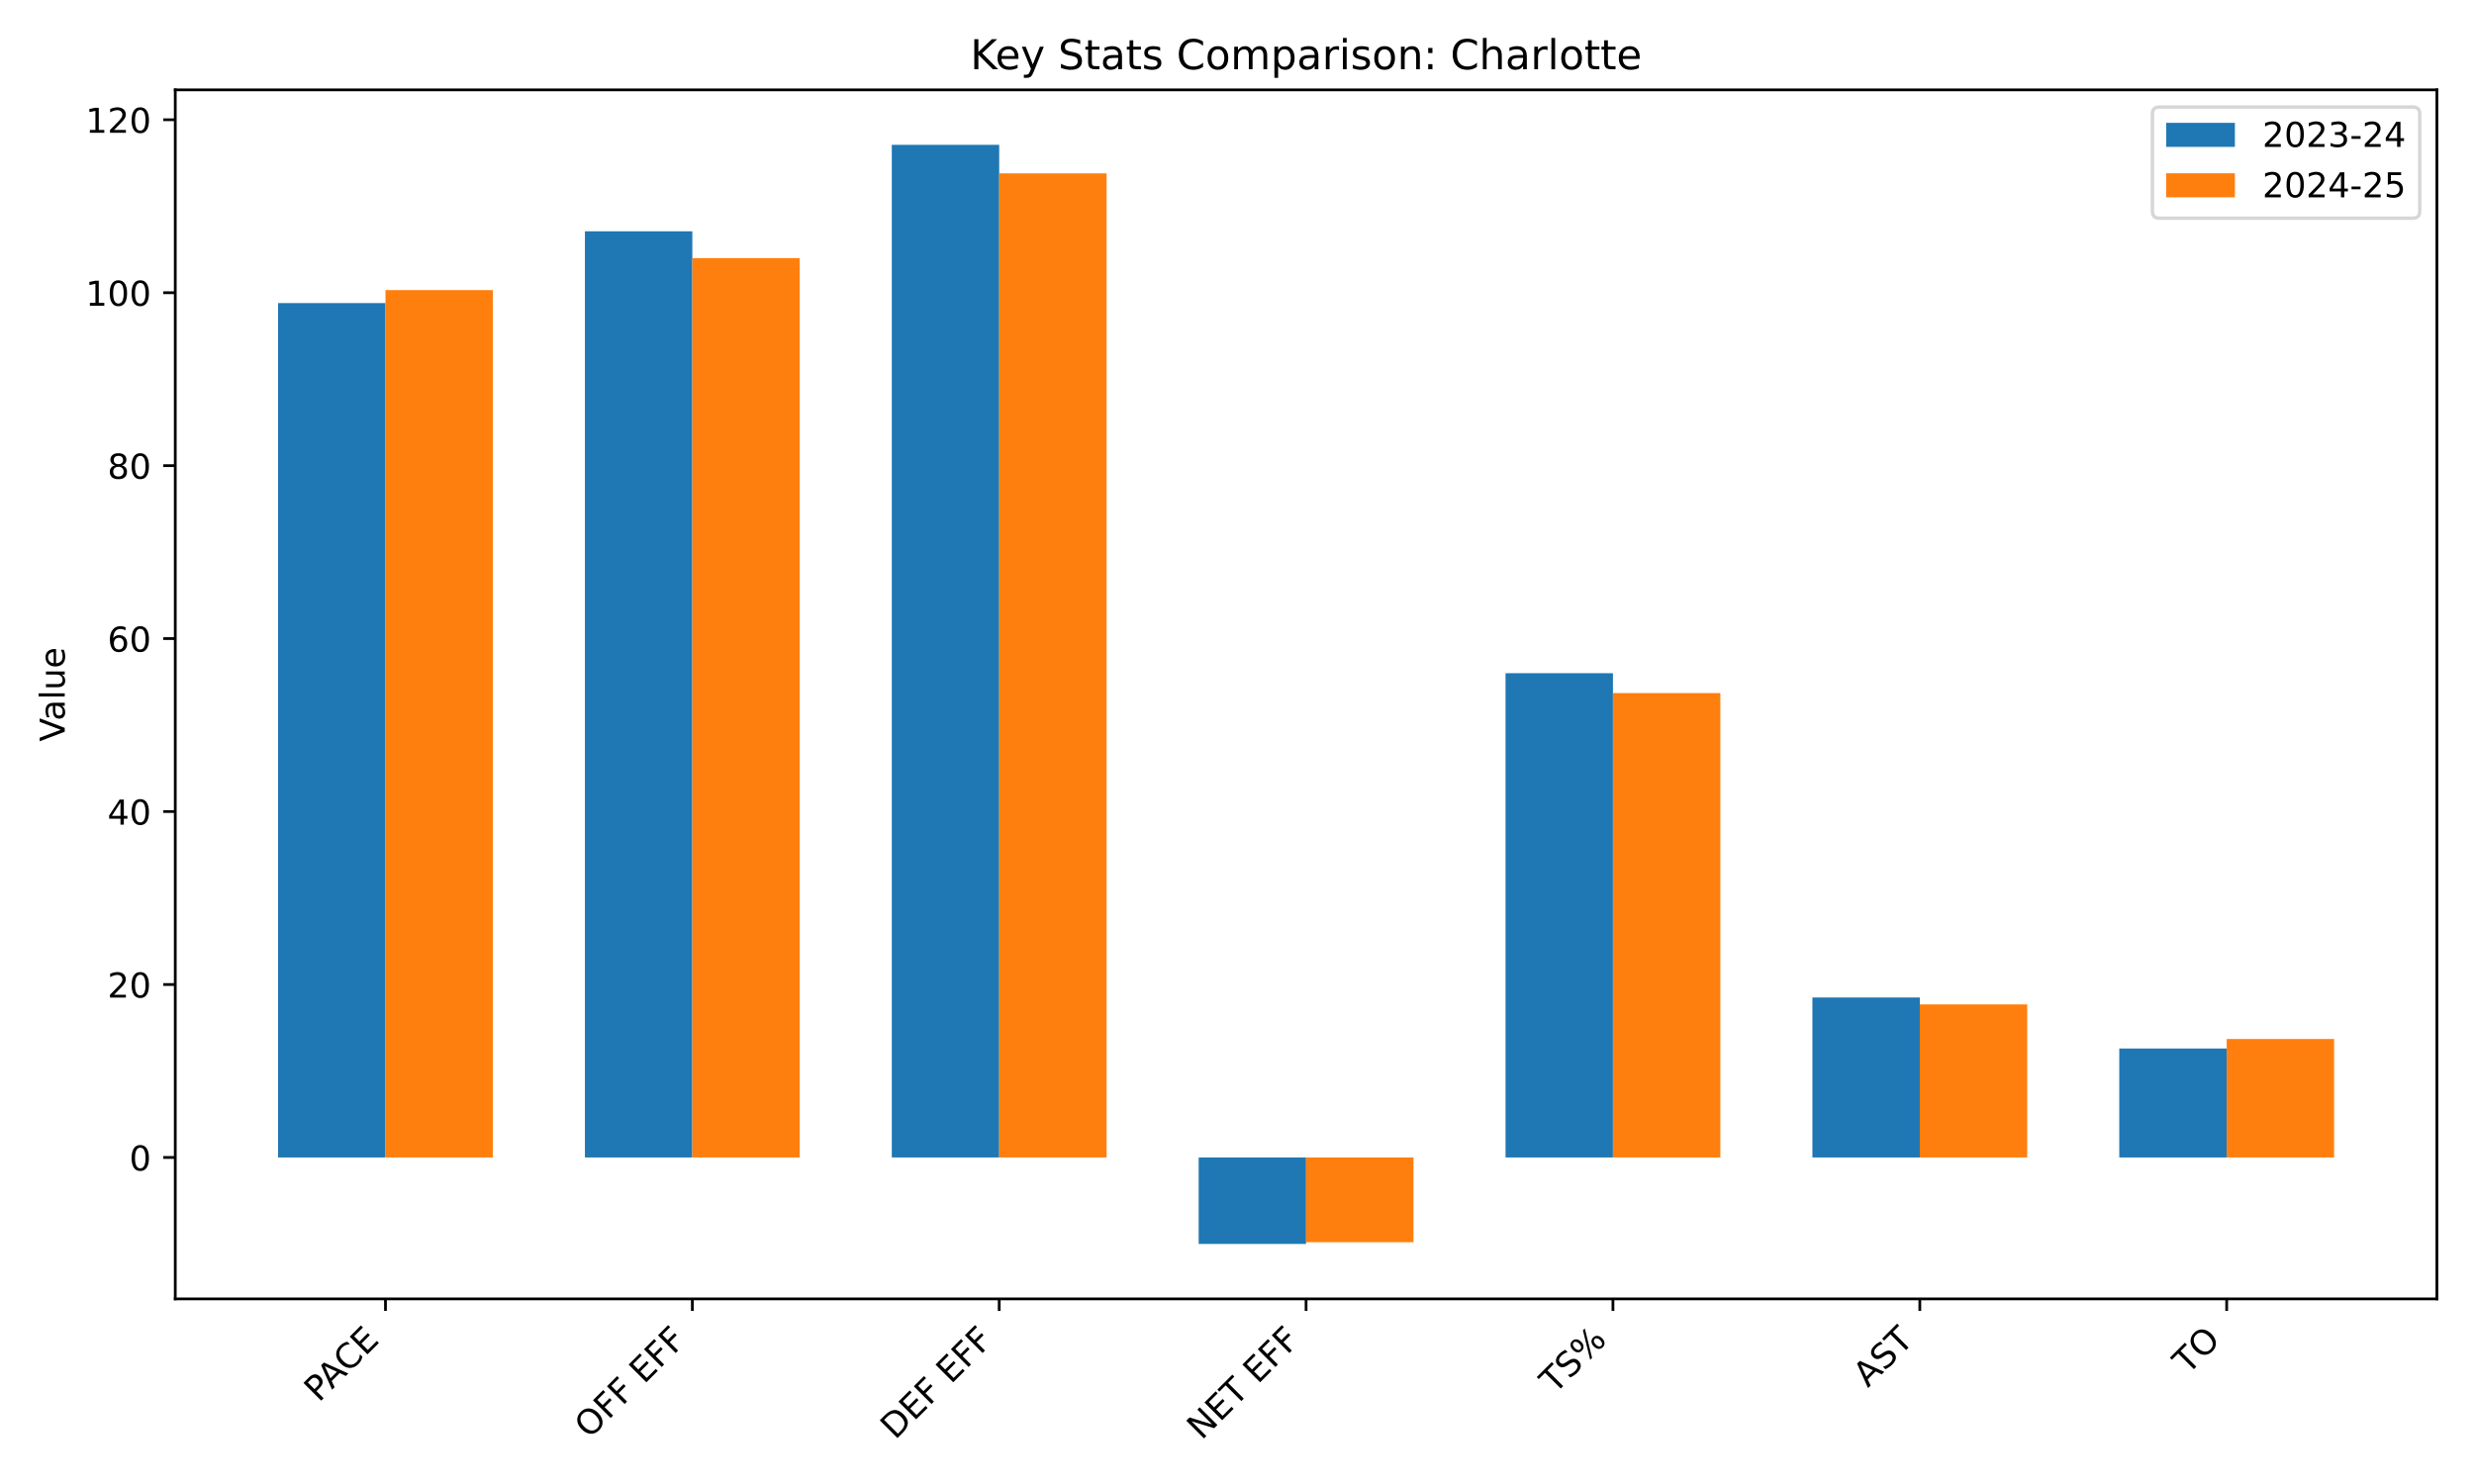
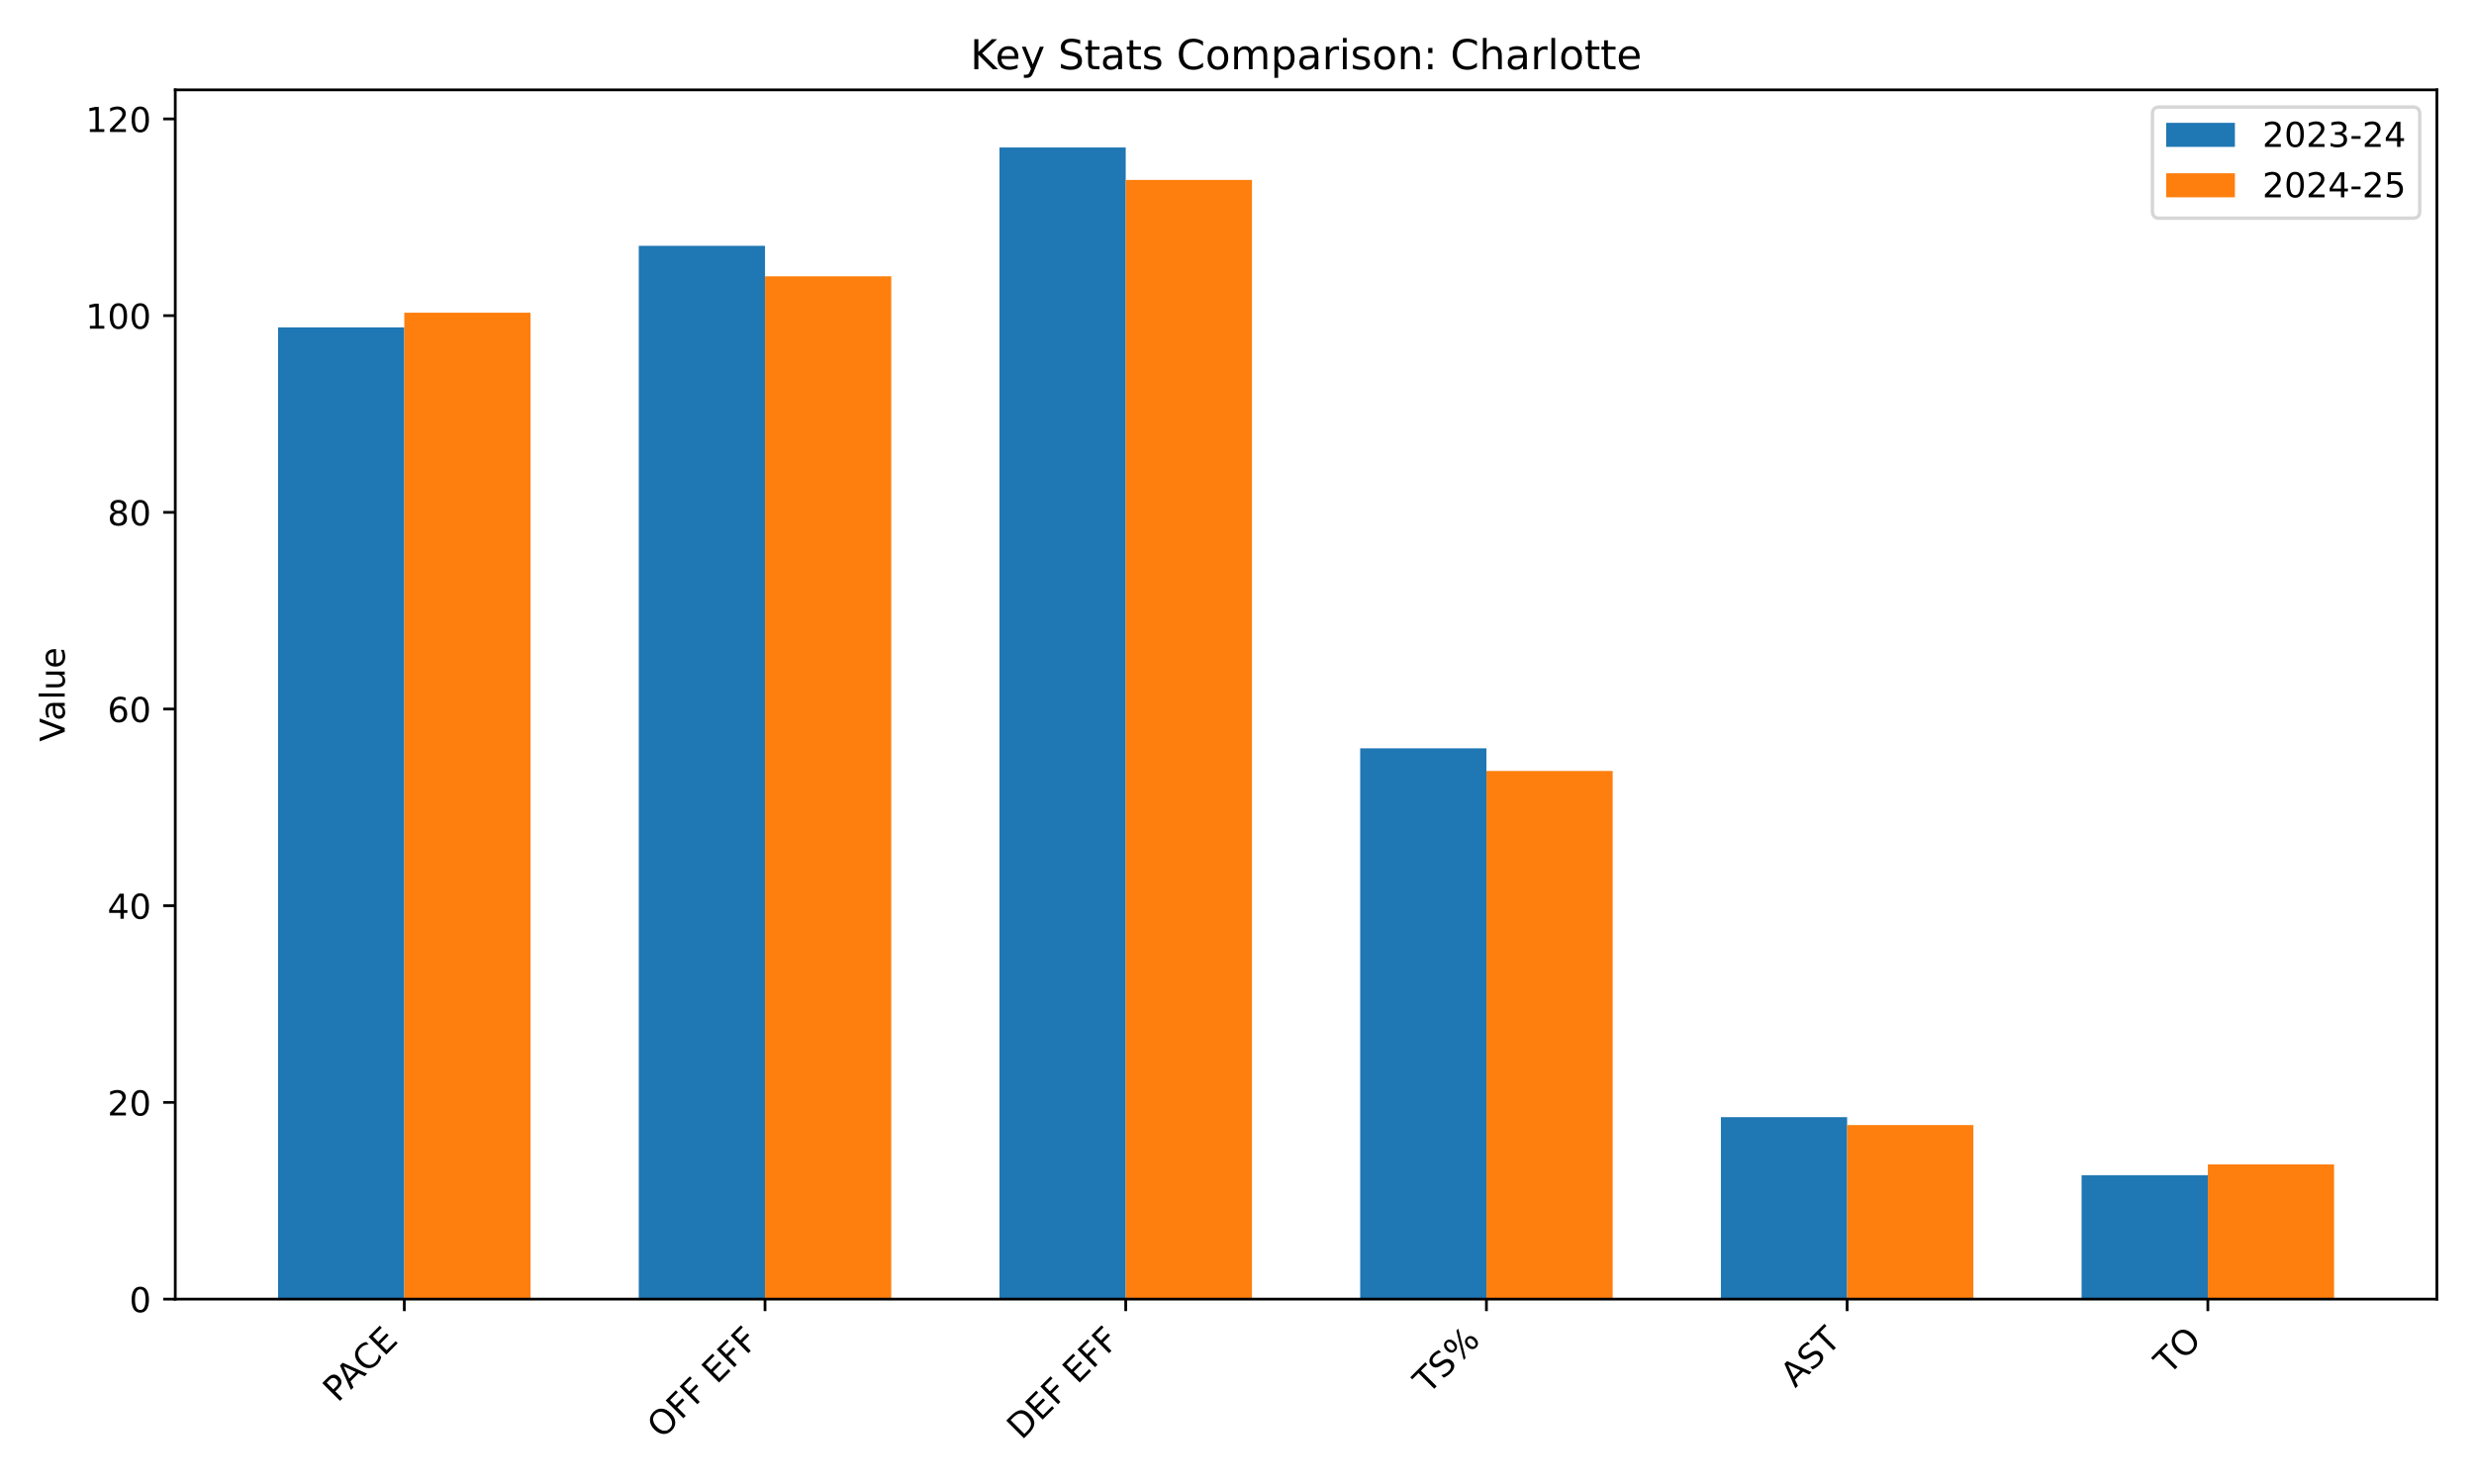
<svg xmlns="http://www.w3.org/2000/svg" xmlns:xlink="http://www.w3.org/1999/xlink" width="720pt" height="432pt" viewBox="0 0 720 432" version="1.1">
  <defs>
    <style type="text/css">*{stroke-linejoin: round; stroke-linecap: butt}</style>
  </defs>
  <g id="figure_1">
    <g id="patch_1">
      <path d="M 0 432  L 720 432  L 720 0  L 0 0  z " style="fill: #ffffff" />
    </g>
    <g id="axes_1">
      <g id="patch_2">
-         <path d="M 51.005 378.116  L 709.2 378.116  L 709.2 26.16  L 51.005 26.16  z " style="fill: #ffffff" />
+         <path d="M 51.005 378.18  L 709.2 378.18  L 709.2 26.16  L 51.005 26.16  z " style="fill: #ffffff" />
      </g>
      <g id="patch_3">
-         <path d="M 80.923 336.944  L 112.181 336.944  L 112.181 88.226  L 80.923 88.226  z " clip-path="url(#pa94dd1292f)" style="fill: #1f77b4" />
+         <path d="M 80.923 378.18  L 117.664 378.18  L 117.664 95.316  L 80.923 95.316  z " clip-path="url(#p397b1981fa)" style="fill: #1f77b4" />
      </g>
      <g id="patch_4">
-         <path d="M 170.23 336.944  L 201.488 336.944  L 201.488 67.332  L 170.23 67.332  z " clip-path="url(#pa94dd1292f)" style="fill: #1f77b4" />
+         <path d="M 185.898 378.18  L 222.64 378.18  L 222.64 71.553  L 185.898 71.553  z " clip-path="url(#p397b1981fa)" style="fill: #1f77b4" />
      </g>
      <g id="patch_5">
-         <path d="M 259.538 336.944  L 290.795 336.944  L 290.795 42.158  L 259.538 42.158  z " clip-path="url(#pa94dd1292f)" style="fill: #1f77b4" />
+         <path d="M 290.874 378.18  L 327.615 378.18  L 327.615 42.923  L 290.874 42.923  z " clip-path="url(#p397b1981fa)" style="fill: #1f77b4" />
      </g>
      <g id="patch_6">
-         <path d="M 348.845 336.944  L 380.103 336.944  L 380.103 362.118  L 348.845 362.118  z " clip-path="url(#pa94dd1292f)" style="fill: #1f77b4" />
+         <path d="M 395.849 378.18  L 432.59 378.18  L 432.59 217.852  L 395.849 217.852  z " clip-path="url(#p397b1981fa)" style="fill: #1f77b4" />
      </g>
      <g id="patch_7">
-         <path d="M 438.152 336.944  L 469.41 336.944  L 469.41 195.971  L 438.152 195.971  z " clip-path="url(#pa94dd1292f)" style="fill: #1f77b4" />
+         <path d="M 500.824 378.18  L 537.565 378.18  L 537.565 325.215  L 500.824 325.215  z " clip-path="url(#p397b1981fa)" style="fill: #1f77b4" />
      </g>
      <g id="patch_8">
-         <path d="M 527.46 336.944  L 558.717 336.944  L 558.717 290.373  L 527.46 290.373  z " clip-path="url(#pa94dd1292f)" style="fill: #1f77b4" />
+         <path d="M 605.799 378.18  L 642.541 378.18  L 642.541 342.106  L 605.799 342.106  z " clip-path="url(#p397b1981fa)" style="fill: #1f77b4" />
      </g>
      <g id="patch_9">
-         <path d="M 616.767 336.944  L 648.024 336.944  L 648.024 305.225  L 616.767 305.225  z " clip-path="url(#pa94dd1292f)" style="fill: #1f77b4" />
+         <path d="M 117.664 378.18  L 154.406 378.18  L 154.406 91.021  L 117.664 91.021  z " clip-path="url(#p397b1981fa)" style="fill: #ff7f0e" />
      </g>
      <g id="patch_10">
-         <path d="M 112.181 336.944  L 143.438 336.944  L 143.438 84.45  L 112.181 84.45  z " clip-path="url(#pa94dd1292f)" style="fill: #ff7f0e" />
+         <path d="M 222.64 378.18  L 259.381 378.18  L 259.381 80.428  L 222.64 80.428  z " clip-path="url(#p397b1981fa)" style="fill: #ff7f0e" />
      </g>
      <g id="patch_11">
-         <path d="M 201.488 336.944  L 232.745 336.944  L 232.745 75.136  L 201.488 75.136  z " clip-path="url(#pa94dd1292f)" style="fill: #ff7f0e" />
+         <path d="M 327.615 378.18  L 364.356 378.18  L 364.356 52.371  L 327.615 52.371  z " clip-path="url(#p397b1981fa)" style="fill: #ff7f0e" />
      </g>
      <g id="patch_12">
-         <path d="M 290.795 336.944  L 322.053 336.944  L 322.053 50.465  L 290.795 50.465  z " clip-path="url(#pa94dd1292f)" style="fill: #ff7f0e" />
+         <path d="M 432.59 378.18  L 469.331 378.18  L 469.331 224.437  L 432.59 224.437  z " clip-path="url(#p397b1981fa)" style="fill: #ff7f0e" />
      </g>
      <g id="patch_13">
-         <path d="M 380.103 336.944  L 411.36 336.944  L 411.36 361.615  L 380.103 361.615  z " clip-path="url(#pa94dd1292f)" style="fill: #ff7f0e" />
+         <path d="M 537.565 378.18  L 574.307 378.18  L 574.307 327.505  L 537.565 327.505  z " clip-path="url(#p397b1981fa)" style="fill: #ff7f0e" />
      </g>
      <g id="patch_14">
-         <path d="M 469.41 336.944  L 500.667 336.944  L 500.667 201.761  L 469.41 201.761  z " clip-path="url(#pa94dd1292f)" style="fill: #ff7f0e" />
-       </g>
-       <g id="patch_15">
-         <path d="M 558.717 336.944  L 589.975 336.944  L 589.975 292.387  L 558.717 292.387  z " clip-path="url(#pa94dd1292f)" style="fill: #ff7f0e" />
-       </g>
-       <g id="patch_16">
-         <path d="M 648.024 336.944  L 679.282 336.944  L 679.282 302.456  L 648.024 302.456  z " clip-path="url(#pa94dd1292f)" style="fill: #ff7f0e" />
+         <path d="M 642.541 378.18  L 679.282 378.18  L 679.282 338.957  L 642.541 338.957  z " clip-path="url(#p397b1981fa)" style="fill: #ff7f0e" />
      </g>
      <g id="matplotlib.axis_1">
        <g id="xtick_1">
          <g id="line2d_1">
            <defs>
-               <path id="ma8f3a8633f" d="M 0 0  L 0 3.5  " style="stroke: #000000; stroke-width: 0.8" />
+               <path id="m7be0bb4dd3" d="M 0 0  L 0 3.5  " style="stroke: #000000; stroke-width: 0.8" />
            </defs>
            <g>
-               <use xlink:href="#ma8f3a8633f" x="112.181" y="378.116" style="stroke: #000000; stroke-width: 0.8" />
+               <use xlink:href="#m7be0bb4dd3" x="117.664" y="378.18" style="stroke: #000000; stroke-width: 0.8" />
            </g>
          </g>
          <g id="text_1">
-             <g transform="translate(92.77817 408.421) rotate(-45) scale(0.1 -0.1)">
+             <g transform="translate(98.26196 408.4847) rotate(-45) scale(0.1 -0.1)">
              <defs>
                <path id="DejaVuSans-50" d="M 1259 4147  L 1259 2394  L 2053 2394  Q 2494 2394 2734 2622  Q 2975 2850 2975 3272  Q 2975 3691 2734 3919  Q 2494 4147 2053 4147  L 1259 4147  z M 628 4666  L 2053 4666  Q 2838 4666 3239 4311  Q 3641 3956 3641 3272  Q 3641 2581 3239 2228  Q 2838 1875 2053 1875  L 1259 1875  L 1259 0  L 628 0  L 628 4666  z " transform="scale(0.015625)" />
                <path id="DejaVuSans-41" d="M 2188 4044  L 1331 1722  L 3047 1722  L 2188 4044  z M 1831 4666  L 2547 4666  L 4325 0  L 3669 0  L 3244 1197  L 1141 1197  L 716 0  L 50 0  L 1831 4666  z " transform="scale(0.015625)" />
                <path id="DejaVuSans-43" d="M 4122 4306  L 4122 3641  Q 3803 3938 3442 4084  Q 3081 4231 2675 4231  Q 1875 4231 1450 3742  Q 1025 3253 1025 2328  Q 1025 1406 1450 917  Q 1875 428 2675 428  Q 3081 428 3442 575  Q 3803 722 4122 1019  L 4122 359  Q 3791 134 3420 21  Q 3050 -91 2638 -91  Q 1578 -91 968 557  Q 359 1206 359 2328  Q 359 3453 968 4101  Q 1578 4750 2638 4750  Q 3056 4750 3426 4639  Q 3797 4528 4122 4306  z " transform="scale(0.015625)" />
                <path id="DejaVuSans-45" d="M 628 4666  L 3578 4666  L 3578 4134  L 1259 4134  L 1259 2753  L 3481 2753  L 3481 2222  L 1259 2222  L 1259 531  L 3634 531  L 3634 0  L 628 0  L 628 4666  z " transform="scale(0.015625)" />
              </defs>
              <use xlink:href="#DejaVuSans-50" />
              <use xlink:href="#DejaVuSans-41" transform="translate(53.92773 0)" />
              <use xlink:href="#DejaVuSans-43" transform="translate(120.5859 0)" />
              <use xlink:href="#DejaVuSans-45" transform="translate(190.4102 0)" />
            </g>
          </g>
        </g>
        <g id="xtick_2">
          <g id="line2d_2">
            <g>
-               <use xlink:href="#ma8f3a8633f" x="201.488" y="378.116" style="stroke: #000000; stroke-width: 0.8" />
+               <use xlink:href="#m7be0bb4dd3" x="222.64" y="378.18" style="stroke: #000000; stroke-width: 0.8" />
            </g>
          </g>
          <g id="text_2">
-             <g transform="translate(171.4678 419.0387) rotate(-45) scale(0.1 -0.1)">
+             <g transform="translate(192.6196 419.1023) rotate(-45) scale(0.1 -0.1)">
              <defs>
                <path id="DejaVuSans-4f" d="M 2522 4238  Q 1834 4238 1429 3725  Q 1025 3213 1025 2328  Q 1025 1447 1429 934  Q 1834 422 2522 422  Q 3209 422 3611 934  Q 4013 1447 4013 2328  Q 4013 3213 3611 3725  Q 3209 4238 2522 4238  z M 2522 4750  Q 3503 4750 4090 4092  Q 4678 3434 4678 2328  Q 4678 1225 4090 567  Q 3503 -91 2522 -91  Q 1538 -91 948 565  Q 359 1222 359 2328  Q 359 3434 948 4092  Q 1538 4750 2522 4750  z " transform="scale(0.015625)" />
                <path id="DejaVuSans-46" d="M 628 4666  L 3309 4666  L 3309 4134  L 1259 4134  L 1259 2759  L 3109 2759  L 3109 2228  L 1259 2228  L 1259 0  L 628 0  L 628 4666  z " transform="scale(0.015625)" />
                <path id="DejaVuSans-20" transform="scale(0.015625)" />
              </defs>
              <use xlink:href="#DejaVuSans-4f" />
              <use xlink:href="#DejaVuSans-46" transform="translate(78.71094 0)" />
              <use xlink:href="#DejaVuSans-46" transform="translate(136.2305 0)" />
              <use xlink:href="#DejaVuSans-20" transform="translate(193.75 0)" />
              <use xlink:href="#DejaVuSans-45" transform="translate(225.5371 0)" />
              <use xlink:href="#DejaVuSans-46" transform="translate(288.7207 0)" />
              <use xlink:href="#DejaVuSans-46" transform="translate(346.2402 0)" />
            </g>
          </g>
        </g>
        <g id="xtick_3">
          <g id="line2d_3">
            <g>
-               <use xlink:href="#ma8f3a8633f" x="290.795" y="378.116" style="stroke: #000000; stroke-width: 0.8" />
+               <use xlink:href="#m7be0bb4dd3" x="327.615" y="378.18" style="stroke: #000000; stroke-width: 0.8" />
            </g>
          </g>
          <g id="text_3">
-             <g transform="translate(260.4956 419.3182) rotate(-45) scale(0.1 -0.1)">
+             <g transform="translate(297.3153 419.3819) rotate(-45) scale(0.1 -0.1)">
              <defs>
                <path id="DejaVuSans-44" d="M 1259 4147  L 1259 519  L 2022 519  Q 2988 519 3436 956  Q 3884 1394 3884 2338  Q 3884 3275 3436 3711  Q 2988 4147 2022 4147  L 1259 4147  z M 628 4666  L 1925 4666  Q 3281 4666 3915 4102  Q 4550 3538 4550 2338  Q 4550 1131 3912 565  Q 3275 0 1925 0  L 628 0  L 628 4666  z " transform="scale(0.015625)" />
              </defs>
              <use xlink:href="#DejaVuSans-44" />
              <use xlink:href="#DejaVuSans-45" transform="translate(77.00195 0)" />
              <use xlink:href="#DejaVuSans-46" transform="translate(140.1855 0)" />
              <use xlink:href="#DejaVuSans-20" transform="translate(197.7051 0)" />
              <use xlink:href="#DejaVuSans-45" transform="translate(229.4922 0)" />
              <use xlink:href="#DejaVuSans-46" transform="translate(292.6758 0)" />
              <use xlink:href="#DejaVuSans-46" transform="translate(350.1953 0)" />
            </g>
          </g>
        </g>
        <g id="xtick_4">
          <g id="line2d_4">
            <g>
-               <use xlink:href="#ma8f3a8633f" x="380.103" y="378.116" style="stroke: #000000; stroke-width: 0.8" />
+               <use xlink:href="#m7be0bb4dd3" x="432.59" y="378.18" style="stroke: #000000; stroke-width: 0.8" />
            </g>
          </g>
          <g id="text_4">
-             <g transform="translate(349.7057 419.4154) rotate(-45) scale(0.1 -0.1)">
-               <defs>
-                 <path id="DejaVuSans-4e" d="M 628 4666  L 1478 4666  L 3547 763  L 3547 4666  L 4159 4666  L 4159 0  L 3309 0  L 1241 3903  L 1241 0  L 628 0  L 628 4666  z " transform="scale(0.015625)" />
+             <g transform="translate(415.5931 406.0794) rotate(-45) scale(0.1 -0.1)">
+               <defs>
                <path id="DejaVuSans-54" d="M -19 4666  L 3928 4666  L 3928 4134  L 2272 4134  L 2272 0  L 1638 0  L 1638 4134  L -19 4134  L -19 4666  z " transform="scale(0.015625)" />
-               </defs>
-               <use xlink:href="#DejaVuSans-4e" />
-               <use xlink:href="#DejaVuSans-45" transform="translate(74.80469 0)" />
-               <use xlink:href="#DejaVuSans-54" transform="translate(137.9883 0)" />
-               <use xlink:href="#DejaVuSans-20" transform="translate(199.0723 0)" />
-               <use xlink:href="#DejaVuSans-45" transform="translate(230.8594 0)" />
-               <use xlink:href="#DejaVuSans-46" transform="translate(294.043 0)" />
-               <use xlink:href="#DejaVuSans-46" transform="translate(351.5625 0)" />
-             </g>
-           </g>
-         </g>
-         <g id="xtick_5">
-           <g id="line2d_5">
-             <g>
-               <use xlink:href="#ma8f3a8633f" x="469.41" y="378.116" style="stroke: #000000; stroke-width: 0.8" />
-             </g>
-           </g>
-           <g id="text_5">
-             <g transform="translate(452.4127 406.0158) rotate(-45) scale(0.1 -0.1)">
-               <defs>
                <path id="DejaVuSans-53" d="M 3425 4513  L 3425 3897  Q 3066 4069 2747 4153  Q 2428 4238 2131 4238  Q 1616 4238 1336 4038  Q 1056 3838 1056 3469  Q 1056 3159 1242 3001  Q 1428 2844 1947 2747  L 2328 2669  Q 3034 2534 3370 2195  Q 3706 1856 3706 1288  Q 3706 609 3251 259  Q 2797 -91 1919 -91  Q 1588 -91 1214 -16  Q 841 59 441 206  L 441 856  Q 825 641 1194 531  Q 1563 422 1919 422  Q 2459 422 2753 634  Q 3047 847 3047 1241  Q 3047 1584 2836 1778  Q 2625 1972 2144 2069  L 1759 2144  Q 1053 2284 737 2584  Q 422 2884 422 3419  Q 422 4038 858 4394  Q 1294 4750 2059 4750  Q 2388 4750 2728 4690  Q 3069 4631 3425 4513  z " transform="scale(0.015625)" />
                <path id="DejaVuSans-25" d="M 4653 2053  Q 4381 2053 4226 1822  Q 4072 1591 4072 1178  Q 4072 772 4226 539  Q 4381 306 4653 306  Q 4919 306 5073 539  Q 5228 772 5228 1178  Q 5228 1588 5073 1820  Q 4919 2053 4653 2053  z M 4653 2450  Q 5147 2450 5437 2106  Q 5728 1763 5728 1178  Q 5728 594 5436 251  Q 5144 -91 4653 -91  Q 4153 -91 3862 251  Q 3572 594 3572 1178  Q 3572 1766 3864 2108  Q 4156 2450 4653 2450  z M 1428 4353  Q 1159 4353 1004 4120  Q 850 3888 850 3481  Q 850 3069 1003 2837  Q 1156 2606 1428 2606  Q 1700 2606 1854 2837  Q 2009 3069 2009 3481  Q 2009 3884 1853 4118  Q 1697 4353 1428 4353  z M 4250 4750  L 4750 4750  L 1831 -91  L 1331 -91  L 4250 4750  z M 1428 4750  Q 1922 4750 2215 4408  Q 2509 4066 2509 3481  Q 2509 2891 2217 2550  Q 1925 2209 1428 2209  Q 931 2209 642 2551  Q 353 2894 353 3481  Q 353 4063 643 4406  Q 934 4750 1428 4750  z " transform="scale(0.015625)" />
              </defs>
              <use xlink:href="#DejaVuSans-54" />
              <use xlink:href="#DejaVuSans-53" transform="translate(61.08398 0)" />
              <use xlink:href="#DejaVuSans-25" transform="translate(124.5605 0)" />
            </g>
          </g>
        </g>
-         <g id="xtick_6">
-           <g id="line2d_6">
-             <g>
-               <use xlink:href="#ma8f3a8633f" x="558.717" y="378.116" style="stroke: #000000; stroke-width: 0.8" />
-             </g>
-           </g>
-           <g id="text_6">
-             <g transform="translate(543.6016 404.1342) rotate(-45) scale(0.1 -0.1)">
+         <g id="xtick_5">
+           <g id="line2d_5">
+             <g>
+               <use xlink:href="#m7be0bb4dd3" x="537.565" y="378.18" style="stroke: #000000; stroke-width: 0.8" />
+             </g>
+           </g>
+           <g id="text_5">
+             <g transform="translate(522.4499 404.1978) rotate(-45) scale(0.1 -0.1)">
              <use xlink:href="#DejaVuSans-41" />
              <use xlink:href="#DejaVuSans-53" transform="translate(68.4082 0)" />
              <use xlink:href="#DejaVuSans-54" transform="translate(131.8848 0)" />
            </g>
          </g>
        </g>
-         <g id="xtick_7">
-           <g id="line2d_7">
-             <g>
-               <use xlink:href="#ma8f3a8633f" x="648.024" y="378.116" style="stroke: #000000; stroke-width: 0.8" />
-             </g>
-           </g>
-           <g id="text_7">
-             <g transform="translate(636.6688 400.3744) rotate(-45) scale(0.1 -0.1)">
+         <g id="xtick_6">
+           <g id="line2d_6">
+             <g>
+               <use xlink:href="#m7be0bb4dd3" x="642.541" y="378.18" style="stroke: #000000; stroke-width: 0.8" />
+             </g>
+           </g>
+           <g id="text_6">
+             <g transform="translate(631.185 400.438) rotate(-45) scale(0.1 -0.1)">
              <use xlink:href="#DejaVuSans-54" />
              <use xlink:href="#DejaVuSans-4f" transform="translate(61.08398 0)" />
            </g>
          </g>
        </g>
      </g>
      <g id="matplotlib.axis_2">
        <g id="ytick_1">
+           <g id="line2d_7">
+             <defs>
+               <path id="me6b2ac48e3" d="M 0 0  L -3.5 0  " style="stroke: #000000; stroke-width: 0.8" />
+             </defs>
+             <g>
+               <use xlink:href="#me6b2ac48e3" x="51.005" y="378.18" style="stroke: #000000; stroke-width: 0.8" />
+             </g>
+           </g>
+           <g id="text_7">
+             <g transform="translate(37.6425 381.9792) scale(0.1 -0.1)">
+               <defs>
+                 <path id="DejaVuSans-30" d="M 2034 4250  Q 1547 4250 1301 3770  Q 1056 3291 1056 2328  Q 1056 1369 1301 889  Q 1547 409 2034 409  Q 2525 409 2770 889  Q 3016 1369 3016 2328  Q 3016 3291 2770 3770  Q 2525 4250 2034 4250  z M 2034 4750  Q 2819 4750 3233 4129  Q 3647 3509 3647 2328  Q 3647 1150 3233 529  Q 2819 -91 2034 -91  Q 1250 -91 836 529  Q 422 1150 422 2328  Q 422 3509 836 4129  Q 1250 4750 2034 4750  z " transform="scale(0.015625)" />
+               </defs>
+               <use xlink:href="#DejaVuSans-30" />
+             </g>
+           </g>
+         </g>
+         <g id="ytick_2">
          <g id="line2d_8">
-             <defs>
-               <path id="m505b912138" d="M 0 0  L -3.5 0  " style="stroke: #000000; stroke-width: 0.8" />
-             </defs>
-             <g>
-               <use xlink:href="#m505b912138" x="51.005" y="336.944" style="stroke: #000000; stroke-width: 0.8" />
+             <g>
+               <use xlink:href="#me6b2ac48e3" x="51.005" y="320.92" style="stroke: #000000; stroke-width: 0.8" />
            </g>
          </g>
          <g id="text_8">
-             <g transform="translate(37.6425 340.7436) scale(0.1 -0.1)">
-               <defs>
-                 <path id="DejaVuSans-30" d="M 2034 4250  Q 1547 4250 1301 3770  Q 1056 3291 1056 2328  Q 1056 1369 1301 889  Q 1547 409 2034 409  Q 2525 409 2770 889  Q 3016 1369 3016 2328  Q 3016 3291 2770 3770  Q 2525 4250 2034 4250  z M 2034 4750  Q 2819 4750 3233 4129  Q 3647 3509 3647 2328  Q 3647 1150 3233 529  Q 2819 -91 2034 -91  Q 1250 -91 836 529  Q 422 1150 422 2328  Q 422 3509 836 4129  Q 1250 4750 2034 4750  z " transform="scale(0.015625)" />
-               </defs>
-               <use xlink:href="#DejaVuSans-30" />
-             </g>
-           </g>
-         </g>
-         <g id="ytick_2">
-           <g id="line2d_9">
-             <g>
-               <use xlink:href="#m505b912138" x="51.005" y="286.597" style="stroke: #000000; stroke-width: 0.8" />
-             </g>
-           </g>
-           <g id="text_9">
-             <g transform="translate(31.28 290.3958) scale(0.1 -0.1)">
+             <g transform="translate(31.28 324.7192) scale(0.1 -0.1)">
              <defs>
                <path id="DejaVuSans-32" d="M 1228 531  L 3431 531  L 3431 0  L 469 0  L 469 531  Q 828 903 1448 1529  Q 2069 2156 2228 2338  Q 2531 2678 2651 2914  Q 2772 3150 2772 3378  Q 2772 3750 2511 3984  Q 2250 4219 1831 4219  Q 1534 4219 1204 4116  Q 875 4013 500 3803  L 500 4441  Q 881 4594 1212 4672  Q 1544 4750 1819 4750  Q 2544 4750 2975 4387  Q 3406 4025 3406 3419  Q 3406 3131 3298 2873  Q 3191 2616 2906 2266  Q 2828 2175 2409 1742  Q 1991 1309 1228 531  z " transform="scale(0.015625)" />
              </defs>
              <use xlink:href="#DejaVuSans-32" />
              <use xlink:href="#DejaVuSans-30" transform="translate(63.62305 0)" />
            </g>
          </g>
        </g>
        <g id="ytick_3">
-           <g id="line2d_10">
-             <g>
-               <use xlink:href="#m505b912138" x="51.005" y="236.249" style="stroke: #000000; stroke-width: 0.8" />
-             </g>
-           </g>
-           <g id="text_10">
-             <g transform="translate(31.28 240.048) scale(0.1 -0.1)">
+           <g id="line2d_9">
+             <g>
+               <use xlink:href="#me6b2ac48e3" x="51.005" y="263.66" style="stroke: #000000; stroke-width: 0.8" />
+             </g>
+           </g>
+           <g id="text_9">
+             <g transform="translate(31.28 267.4593) scale(0.1 -0.1)">
              <defs>
                <path id="DejaVuSans-34" d="M 2419 4116  L 825 1625  L 2419 1625  L 2419 4116  z M 2253 4666  L 3047 4666  L 3047 1625  L 3713 1625  L 3713 1100  L 3047 1100  L 3047 0  L 2419 0  L 2419 1100  L 313 1100  L 313 1709  L 2253 4666  z " transform="scale(0.015625)" />
              </defs>
              <use xlink:href="#DejaVuSans-34" />
              <use xlink:href="#DejaVuSans-30" transform="translate(63.62305 0)" />
            </g>
          </g>
        </g>
        <g id="ytick_4">
-           <g id="line2d_11">
-             <g>
-               <use xlink:href="#m505b912138" x="51.005" y="185.901" style="stroke: #000000; stroke-width: 0.8" />
-             </g>
-           </g>
-           <g id="text_11">
-             <g transform="translate(31.28 189.7002) scale(0.1 -0.1)">
+           <g id="line2d_10">
+             <g>
+               <use xlink:href="#me6b2ac48e3" x="51.005" y="206.4" style="stroke: #000000; stroke-width: 0.8" />
+             </g>
+           </g>
+           <g id="text_10">
+             <g transform="translate(31.28 210.1993) scale(0.1 -0.1)">
              <defs>
                <path id="DejaVuSans-36" d="M 2113 2584  Q 1688 2584 1439 2293  Q 1191 2003 1191 1497  Q 1191 994 1439 701  Q 1688 409 2113 409  Q 2538 409 2786 701  Q 3034 994 3034 1497  Q 3034 2003 2786 2293  Q 2538 2584 2113 2584  z M 3366 4563  L 3366 3988  Q 3128 4100 2886 4159  Q 2644 4219 2406 4219  Q 1781 4219 1451 3797  Q 1122 3375 1075 2522  Q 1259 2794 1537 2939  Q 1816 3084 2150 3084  Q 2853 3084 3261 2657  Q 3669 2231 3669 1497  Q 3669 778 3244 343  Q 2819 -91 2113 -91  Q 1303 -91 875 529  Q 447 1150 447 2328  Q 447 3434 972 4092  Q 1497 4750 2381 4750  Q 2619 4750 2861 4703  Q 3103 4656 3366 4563  z " transform="scale(0.015625)" />
              </defs>
              <use xlink:href="#DejaVuSans-36" />
              <use xlink:href="#DejaVuSans-30" transform="translate(63.62305 0)" />
            </g>
          </g>
        </g>
        <g id="ytick_5">
-           <g id="line2d_12">
-             <g>
-               <use xlink:href="#m505b912138" x="51.005" y="135.553" style="stroke: #000000; stroke-width: 0.8" />
-             </g>
-           </g>
-           <g id="text_12">
-             <g transform="translate(31.28 139.3524) scale(0.1 -0.1)">
+           <g id="line2d_11">
+             <g>
+               <use xlink:href="#me6b2ac48e3" x="51.005" y="149.14" style="stroke: #000000; stroke-width: 0.8" />
+             </g>
+           </g>
+           <g id="text_11">
+             <g transform="translate(31.28 152.9393) scale(0.1 -0.1)">
              <defs>
                <path id="DejaVuSans-38" d="M 2034 2216  Q 1584 2216 1326 1975  Q 1069 1734 1069 1313  Q 1069 891 1326 650  Q 1584 409 2034 409  Q 2484 409 2743 651  Q 3003 894 3003 1313  Q 3003 1734 2745 1975  Q 2488 2216 2034 2216  z M 1403 2484  Q 997 2584 770 2862  Q 544 3141 544 3541  Q 544 4100 942 4425  Q 1341 4750 2034 4750  Q 2731 4750 3128 4425  Q 3525 4100 3525 3541  Q 3525 3141 3298 2862  Q 3072 2584 2669 2484  Q 3125 2378 3379 2068  Q 3634 1759 3634 1313  Q 3634 634 3220 271  Q 2806 -91 2034 -91  Q 1263 -91 848 271  Q 434 634 434 1313  Q 434 1759 690 2068  Q 947 2378 1403 2484  z M 1172 3481  Q 1172 3119 1398 2916  Q 1625 2713 2034 2713  Q 2441 2713 2670 2916  Q 2900 3119 2900 3481  Q 2900 3844 2670 4047  Q 2441 4250 2034 4250  Q 1625 4250 1398 4047  Q 1172 3844 1172 3481  z " transform="scale(0.015625)" />
              </defs>
              <use xlink:href="#DejaVuSans-38" />
              <use xlink:href="#DejaVuSans-30" transform="translate(63.62305 0)" />
            </g>
          </g>
        </g>
        <g id="ytick_6">
-           <g id="line2d_13">
-             <g>
-               <use xlink:href="#m505b912138" x="51.005" y="85.205" style="stroke: #000000; stroke-width: 0.8" />
-             </g>
-           </g>
-           <g id="text_13">
-             <g transform="translate(24.9175 89.00461) scale(0.1 -0.1)">
+           <g id="line2d_12">
+             <g>
+               <use xlink:href="#me6b2ac48e3" x="51.005" y="91.88" style="stroke: #000000; stroke-width: 0.8" />
+             </g>
+           </g>
+           <g id="text_12">
+             <g transform="translate(24.9175 95.67935) scale(0.1 -0.1)">
              <defs>
                <path id="DejaVuSans-31" d="M 794 531  L 1825 531  L 1825 4091  L 703 3866  L 703 4441  L 1819 4666  L 2450 4666  L 2450 531  L 3481 531  L 3481 0  L 794 0  L 794 531  z " transform="scale(0.015625)" />
              </defs>
              <use xlink:href="#DejaVuSans-31" />
              <use xlink:href="#DejaVuSans-30" transform="translate(63.62305 0)" />
              <use xlink:href="#DejaVuSans-30" transform="translate(127.2461 0)" />
            </g>
          </g>
        </g>
        <g id="ytick_7">
-           <g id="line2d_14">
-             <g>
-               <use xlink:href="#m505b912138" x="51.005" y="34.858" style="stroke: #000000; stroke-width: 0.8" />
-             </g>
-           </g>
-           <g id="text_14">
-             <g transform="translate(24.9175 38.6568) scale(0.1 -0.1)">
+           <g id="line2d_13">
+             <g>
+               <use xlink:href="#me6b2ac48e3" x="51.005" y="34.62" style="stroke: #000000; stroke-width: 0.8" />
+             </g>
+           </g>
+           <g id="text_13">
+             <g transform="translate(24.9175 38.41938) scale(0.1 -0.1)">
              <use xlink:href="#DejaVuSans-31" />
              <use xlink:href="#DejaVuSans-32" transform="translate(63.62305 0)" />
              <use xlink:href="#DejaVuSans-30" transform="translate(127.2461 0)" />
            </g>
          </g>
        </g>
-         <g id="text_15">
-           <g transform="translate(18.83781 215.8694) rotate(-90) scale(0.1 -0.1)">
+         <g id="text_14">
+           <g transform="translate(18.83781 215.9012) rotate(-90) scale(0.1 -0.1)">
            <defs>
              <path id="DejaVuSans-56" d="M 1831 0  L 50 4666  L 709 4666  L 2188 738  L 3669 4666  L 4325 4666  L 2547 0  L 1831 0  z " transform="scale(0.015625)" />
              <path id="DejaVuSans-61" d="M 2194 1759  Q 1497 1759 1228 1600  Q 959 1441 959 1056  Q 959 750 1161 570  Q 1363 391 1709 391  Q 2188 391 2477 730  Q 2766 1069 2766 1631  L 2766 1759  L 2194 1759  z M 3341 1997  L 3341 0  L 2766 0  L 2766 531  Q 2569 213 2275 61  Q 1981 -91 1556 -91  Q 1019 -91 701 211  Q 384 513 384 1019  Q 384 1609 779 1909  Q 1175 2209 1959 2209  L 2766 2209  L 2766 2266  Q 2766 2663 2505 2880  Q 2244 3097 1772 3097  Q 1472 3097 1187 3025  Q 903 2953 641 2809  L 641 3341  Q 956 3463 1253 3523  Q 1550 3584 1831 3584  Q 2591 3584 2966 3190  Q 3341 2797 3341 1997  z " transform="scale(0.015625)" />
              <path id="DejaVuSans-6c" d="M 603 4863  L 1178 4863  L 1178 0  L 603 0  L 603 4863  z " transform="scale(0.015625)" />
              <path id="DejaVuSans-75" d="M 544 1381  L 544 3500  L 1119 3500  L 1119 1403  Q 1119 906 1312 657  Q 1506 409 1894 409  Q 2359 409 2629 706  Q 2900 1003 2900 1516  L 2900 3500  L 3475 3500  L 3475 0  L 2900 0  L 2900 538  Q 2691 219 2414 64  Q 2138 -91 1772 -91  Q 1169 -91 856 284  Q 544 659 544 1381  z M 1991 3584  L 1991 3584  z " transform="scale(0.015625)" />
              <path id="DejaVuSans-65" d="M 3597 1894  L 3597 1613  L 953 1613  Q 991 1019 1311 708  Q 1631 397 2203 397  Q 2534 397 2845 478  Q 3156 559 3463 722  L 3463 178  Q 3153 47 2828 -22  Q 2503 -91 2169 -91  Q 1331 -91 842 396  Q 353 884 353 1716  Q 353 2575 817 3079  Q 1281 3584 2069 3584  Q 2775 3584 3186 3129  Q 3597 2675 3597 1894  z M 3022 2063  Q 3016 2534 2758 2815  Q 2500 3097 2075 3097  Q 1594 3097 1305 2825  Q 1016 2553 972 2059  L 3022 2063  z " transform="scale(0.015625)" />
            </defs>
            <use xlink:href="#DejaVuSans-56" />
            <use xlink:href="#DejaVuSans-61" transform="translate(60.6582 0)" />
            <use xlink:href="#DejaVuSans-6c" transform="translate(121.9375 0)" />
            <use xlink:href="#DejaVuSans-75" transform="translate(149.7207 0)" />
            <use xlink:href="#DejaVuSans-65" transform="translate(213.0996 0)" />
          </g>
        </g>
      </g>
+       <g id="patch_15">
+         <path d="M 51.005 378.18  L 51.005 26.16  " style="fill: none; stroke: #000000; stroke-width: 0.8; stroke-linejoin: miter; stroke-linecap: square" />
+       </g>
+       <g id="patch_16">
+         <path d="M 709.2 378.18  L 709.2 26.16  " style="fill: none; stroke: #000000; stroke-width: 0.8; stroke-linejoin: miter; stroke-linecap: square" />
+       </g>
      <g id="patch_17">
-         <path d="M 51.005 378.116  L 51.005 26.16  " style="fill: none; stroke: #000000; stroke-width: 0.8; stroke-linejoin: miter; stroke-linecap: square" />
+         <path d="M 51.005 378.18  L 709.2 378.18  " style="fill: none; stroke: #000000; stroke-width: 0.8; stroke-linejoin: miter; stroke-linecap: square" />
      </g>
      <g id="patch_18">
-         <path d="M 709.2 378.116  L 709.2 26.16  " style="fill: none; stroke: #000000; stroke-width: 0.8; stroke-linejoin: miter; stroke-linecap: square" />
-       </g>
-       <g id="patch_19">
-         <path d="M 51.005 378.116  L 709.2 378.116  " style="fill: none; stroke: #000000; stroke-width: 0.8; stroke-linejoin: miter; stroke-linecap: square" />
-       </g>
-       <g id="patch_20">
        <path d="M 51.005 26.16  L 709.2 26.16  " style="fill: none; stroke: #000000; stroke-width: 0.8; stroke-linejoin: miter; stroke-linecap: square" />
      </g>
-       <g id="text_16">
+       <g id="text_15">
        <g transform="translate(282.3728 20.16) scale(0.12 -0.12)">
          <defs>
            <path id="DejaVuSans-4b" d="M 628 4666  L 1259 4666  L 1259 2694  L 3353 4666  L 4166 4666  L 1850 2491  L 4331 0  L 3500 0  L 1259 2247  L 1259 0  L 628 0  L 628 4666  z " transform="scale(0.015625)" />
            <path id="DejaVuSans-79" d="M 2059 -325  Q 1816 -950 1584 -1140  Q 1353 -1331 966 -1331  L 506 -1331  L 506 -850  L 844 -850  Q 1081 -850 1212 -737  Q 1344 -625 1503 -206  L 1606 56  L 191 3500  L 800 3500  L 1894 763  L 2988 3500  L 3597 3500  L 2059 -325  z " transform="scale(0.015625)" />
            <path id="DejaVuSans-74" d="M 1172 4494  L 1172 3500  L 2356 3500  L 2356 3053  L 1172 3053  L 1172 1153  Q 1172 725 1289 603  Q 1406 481 1766 481  L 2356 481  L 2356 0  L 1766 0  Q 1100 0 847 248  Q 594 497 594 1153  L 594 3053  L 172 3053  L 172 3500  L 594 3500  L 594 4494  L 1172 4494  z " transform="scale(0.015625)" />
            <path id="DejaVuSans-73" d="M 2834 3397  L 2834 2853  Q 2591 2978 2328 3040  Q 2066 3103 1784 3103  Q 1356 3103 1142 2972  Q 928 2841 928 2578  Q 928 2378 1081 2264  Q 1234 2150 1697 2047  L 1894 2003  Q 2506 1872 2764 1633  Q 3022 1394 3022 966  Q 3022 478 2636 193  Q 2250 -91 1575 -91  Q 1294 -91 989 -36  Q 684 19 347 128  L 347 722  Q 666 556 975 473  Q 1284 391 1588 391  Q 1994 391 2212 530  Q 2431 669 2431 922  Q 2431 1156 2273 1281  Q 2116 1406 1581 1522  L 1381 1569  Q 847 1681 609 1914  Q 372 2147 372 2553  Q 372 3047 722 3315  Q 1072 3584 1716 3584  Q 2034 3584 2315 3537  Q 2597 3491 2834 3397  z " transform="scale(0.015625)" />
            <path id="DejaVuSans-6f" d="M 1959 3097  Q 1497 3097 1228 2736  Q 959 2375 959 1747  Q 959 1119 1226 758  Q 1494 397 1959 397  Q 2419 397 2687 759  Q 2956 1122 2956 1747  Q 2956 2369 2687 2733  Q 2419 3097 1959 3097  z M 1959 3584  Q 2709 3584 3137 3096  Q 3566 2609 3566 1747  Q 3566 888 3137 398  Q 2709 -91 1959 -91  Q 1206 -91 779 398  Q 353 888 353 1747  Q 353 2609 779 3096  Q 1206 3584 1959 3584  z " transform="scale(0.015625)" />
            <path id="DejaVuSans-6d" d="M 3328 2828  Q 3544 3216 3844 3400  Q 4144 3584 4550 3584  Q 5097 3584 5394 3201  Q 5691 2819 5691 2113  L 5691 0  L 5113 0  L 5113 2094  Q 5113 2597 4934 2840  Q 4756 3084 4391 3084  Q 3944 3084 3684 2787  Q 3425 2491 3425 1978  L 3425 0  L 2847 0  L 2847 2094  Q 2847 2600 2669 2842  Q 2491 3084 2119 3084  Q 1678 3084 1418 2786  Q 1159 2488 1159 1978  L 1159 0  L 581 0  L 581 3500  L 1159 3500  L 1159 2956  Q 1356 3278 1631 3431  Q 1906 3584 2284 3584  Q 2666 3584 2933 3390  Q 3200 3197 3328 2828  z " transform="scale(0.015625)" />
            <path id="DejaVuSans-70" d="M 1159 525  L 1159 -1331  L 581 -1331  L 581 3500  L 1159 3500  L 1159 2969  Q 1341 3281 1617 3432  Q 1894 3584 2278 3584  Q 2916 3584 3314 3078  Q 3713 2572 3713 1747  Q 3713 922 3314 415  Q 2916 -91 2278 -91  Q 1894 -91 1617 61  Q 1341 213 1159 525  z M 3116 1747  Q 3116 2381 2855 2742  Q 2594 3103 2138 3103  Q 1681 3103 1420 2742  Q 1159 2381 1159 1747  Q 1159 1113 1420 752  Q 1681 391 2138 391  Q 2594 391 2855 752  Q 3116 1113 3116 1747  z " transform="scale(0.015625)" />
            <path id="DejaVuSans-72" d="M 2631 2963  Q 2534 3019 2420 3045  Q 2306 3072 2169 3072  Q 1681 3072 1420 2755  Q 1159 2438 1159 1844  L 1159 0  L 581 0  L 581 3500  L 1159 3500  L 1159 2956  Q 1341 3275 1631 3429  Q 1922 3584 2338 3584  Q 2397 3584 2469 3576  Q 2541 3569 2628 3553  L 2631 2963  z " transform="scale(0.015625)" />
            <path id="DejaVuSans-69" d="M 603 3500  L 1178 3500  L 1178 0  L 603 0  L 603 3500  z M 603 4863  L 1178 4863  L 1178 4134  L 603 4134  L 603 4863  z " transform="scale(0.015625)" />
            <path id="DejaVuSans-6e" d="M 3513 2113  L 3513 0  L 2938 0  L 2938 2094  Q 2938 2591 2744 2837  Q 2550 3084 2163 3084  Q 1697 3084 1428 2787  Q 1159 2491 1159 1978  L 1159 0  L 581 0  L 581 3500  L 1159 3500  L 1159 2956  Q 1366 3272 1645 3428  Q 1925 3584 2291 3584  Q 2894 3584 3203 3211  Q 3513 2838 3513 2113  z " transform="scale(0.015625)" />
            <path id="DejaVuSans-3a" d="M 750 794  L 1409 794  L 1409 0  L 750 0  L 750 794  z M 750 3309  L 1409 3309  L 1409 2516  L 750 2516  L 750 3309  z " transform="scale(0.015625)" />
            <path id="DejaVuSans-68" d="M 3513 2113  L 3513 0  L 2938 0  L 2938 2094  Q 2938 2591 2744 2837  Q 2550 3084 2163 3084  Q 1697 3084 1428 2787  Q 1159 2491 1159 1978  L 1159 0  L 581 0  L 581 4863  L 1159 4863  L 1159 2956  Q 1366 3272 1645 3428  Q 1925 3584 2291 3584  Q 2894 3584 3203 3211  Q 3513 2838 3513 2113  z " transform="scale(0.015625)" />
          </defs>
          <use xlink:href="#DejaVuSans-4b" />
          <use xlink:href="#DejaVuSans-65" transform="translate(60.57617 0)" />
          <use xlink:href="#DejaVuSans-79" transform="translate(122.0996 0)" />
          <use xlink:href="#DejaVuSans-20" transform="translate(181.2793 0)" />
          <use xlink:href="#DejaVuSans-53" transform="translate(213.0664 0)" />
          <use xlink:href="#DejaVuSans-74" transform="translate(276.543 0)" />
          <use xlink:href="#DejaVuSans-61" transform="translate(315.752 0)" />
          <use xlink:href="#DejaVuSans-74" transform="translate(377.0312 0)" />
          <use xlink:href="#DejaVuSans-73" transform="translate(416.2402 0)" />
          <use xlink:href="#DejaVuSans-20" transform="translate(468.3398 0)" />
          <use xlink:href="#DejaVuSans-43" transform="translate(500.127 0)" />
          <use xlink:href="#DejaVuSans-6f" transform="translate(569.9512 0)" />
          <use xlink:href="#DejaVuSans-6d" transform="translate(631.1328 0)" />
          <use xlink:href="#DejaVuSans-70" transform="translate(728.5449 0)" />
          <use xlink:href="#DejaVuSans-61" transform="translate(792.0215 0)" />
          <use xlink:href="#DejaVuSans-72" transform="translate(853.3008 0)" />
          <use xlink:href="#DejaVuSans-69" transform="translate(894.4141 0)" />
          <use xlink:href="#DejaVuSans-73" transform="translate(922.1973 0)" />
          <use xlink:href="#DejaVuSans-6f" transform="translate(974.2969 0)" />
          <use xlink:href="#DejaVuSans-6e" transform="translate(1035.479 0)" />
          <use xlink:href="#DejaVuSans-3a" transform="translate(1098.857 0)" />
          <use xlink:href="#DejaVuSans-20" transform="translate(1132.549 0)" />
          <use xlink:href="#DejaVuSans-43" transform="translate(1164.336 0)" />
          <use xlink:href="#DejaVuSans-68" transform="translate(1234.16 0)" />
          <use xlink:href="#DejaVuSans-61" transform="translate(1297.539 0)" />
          <use xlink:href="#DejaVuSans-72" transform="translate(1358.818 0)" />
          <use xlink:href="#DejaVuSans-6c" transform="translate(1399.932 0)" />
          <use xlink:href="#DejaVuSans-6f" transform="translate(1427.715 0)" />
          <use xlink:href="#DejaVuSans-74" transform="translate(1488.896 0)" />
          <use xlink:href="#DejaVuSans-74" transform="translate(1528.105 0)" />
          <use xlink:href="#DejaVuSans-65" transform="translate(1567.314 0)" />
        </g>
      </g>
      <g id="legend_1">
-         <g id="patch_21">
+         <g id="patch_19">
          <path d="M 628.417 63.516  L 702.2 63.516  Q 704.2 63.516 704.2 61.516  L 704.2 33.16  Q 704.2 31.16 702.2 31.16  L 628.417 31.16  Q 626.417 31.16 626.417 33.16  L 626.417 61.516  Q 626.417 63.516 628.417 63.516  z " style="fill: #ffffff; opacity: 0.8; stroke: #cccccc; stroke-linejoin: miter" />
        </g>
-         <g id="patch_22">
+         <g id="patch_20">
          <path d="M 630.417 42.758  L 650.417 42.758  L 650.417 35.758  L 630.417 35.758  z " style="fill: #1f77b4" />
        </g>
-         <g id="text_17">
+         <g id="text_16">
          <g transform="translate(658.4172 42.75844) scale(0.1 -0.1)">
            <defs>
              <path id="DejaVuSans-33" d="M 2597 2516  Q 3050 2419 3304 2112  Q 3559 1806 3559 1356  Q 3559 666 3084 287  Q 2609 -91 1734 -91  Q 1441 -91 1130 -33  Q 819 25 488 141  L 488 750  Q 750 597 1062 519  Q 1375 441 1716 441  Q 2309 441 2620 675  Q 2931 909 2931 1356  Q 2931 1769 2642 2001  Q 2353 2234 1838 2234  L 1294 2234  L 1294 2753  L 1863 2753  Q 2328 2753 2575 2939  Q 2822 3125 2822 3475  Q 2822 3834 2567 4026  Q 2313 4219 1838 4219  Q 1578 4219 1281 4162  Q 984 4106 628 3988  L 628 4550  Q 988 4650 1302 4700  Q 1616 4750 1894 4750  Q 2613 4750 3031 4423  Q 3450 4097 3450 3541  Q 3450 3153 3228 2886  Q 3006 2619 2597 2516  z " transform="scale(0.015625)" />
              <path id="DejaVuSans-2d" d="M 313 2009  L 1997 2009  L 1997 1497  L 313 1497  L 313 2009  z " transform="scale(0.015625)" />
            </defs>
            <use xlink:href="#DejaVuSans-32" />
            <use xlink:href="#DejaVuSans-30" transform="translate(63.62305 0)" />
            <use xlink:href="#DejaVuSans-32" transform="translate(127.2461 0)" />
            <use xlink:href="#DejaVuSans-33" transform="translate(190.8691 0)" />
            <use xlink:href="#DejaVuSans-2d" transform="translate(254.4922 0)" />
            <use xlink:href="#DejaVuSans-32" transform="translate(290.5762 0)" />
            <use xlink:href="#DejaVuSans-34" transform="translate(354.1992 0)" />
          </g>
        </g>
-         <g id="patch_23">
+         <g id="patch_21">
          <path d="M 630.417 57.437  L 650.417 57.437  L 650.417 50.437  L 630.417 50.437  z " style="fill: #ff7f0e" />
        </g>
-         <g id="text_18">
+         <g id="text_17">
          <g transform="translate(658.4172 57.43656) scale(0.1 -0.1)">
            <defs>
              <path id="DejaVuSans-35" d="M 691 4666  L 3169 4666  L 3169 4134  L 1269 4134  L 1269 2991  Q 1406 3038 1543 3061  Q 1681 3084 1819 3084  Q 2600 3084 3056 2656  Q 3513 2228 3513 1497  Q 3513 744 3044 326  Q 2575 -91 1722 -91  Q 1428 -91 1123 -41  Q 819 9 494 109  L 494 744  Q 775 591 1075 516  Q 1375 441 1709 441  Q 2250 441 2565 725  Q 2881 1009 2881 1497  Q 2881 1984 2565 2268  Q 2250 2553 1709 2553  Q 1456 2553 1204 2497  Q 953 2441 691 2322  L 691 4666  z " transform="scale(0.015625)" />
            </defs>
            <use xlink:href="#DejaVuSans-32" />
            <use xlink:href="#DejaVuSans-30" transform="translate(63.62305 0)" />
            <use xlink:href="#DejaVuSans-32" transform="translate(127.2461 0)" />
            <use xlink:href="#DejaVuSans-34" transform="translate(190.8691 0)" />
            <use xlink:href="#DejaVuSans-2d" transform="translate(254.4922 0)" />
            <use xlink:href="#DejaVuSans-32" transform="translate(290.5762 0)" />
            <use xlink:href="#DejaVuSans-35" transform="translate(354.1992 0)" />
          </g>
        </g>
      </g>
    </g>
  </g>
  <defs>
-     <clipPath id="pa94dd1292f">
-       <rect x="51.005" y="26.16" width="658.195" height="351.956" />
+     <clipPath id="p397b1981fa">
+       <rect x="51.005" y="26.16" width="658.195" height="352.02" />
    </clipPath>
  </defs>
</svg>
